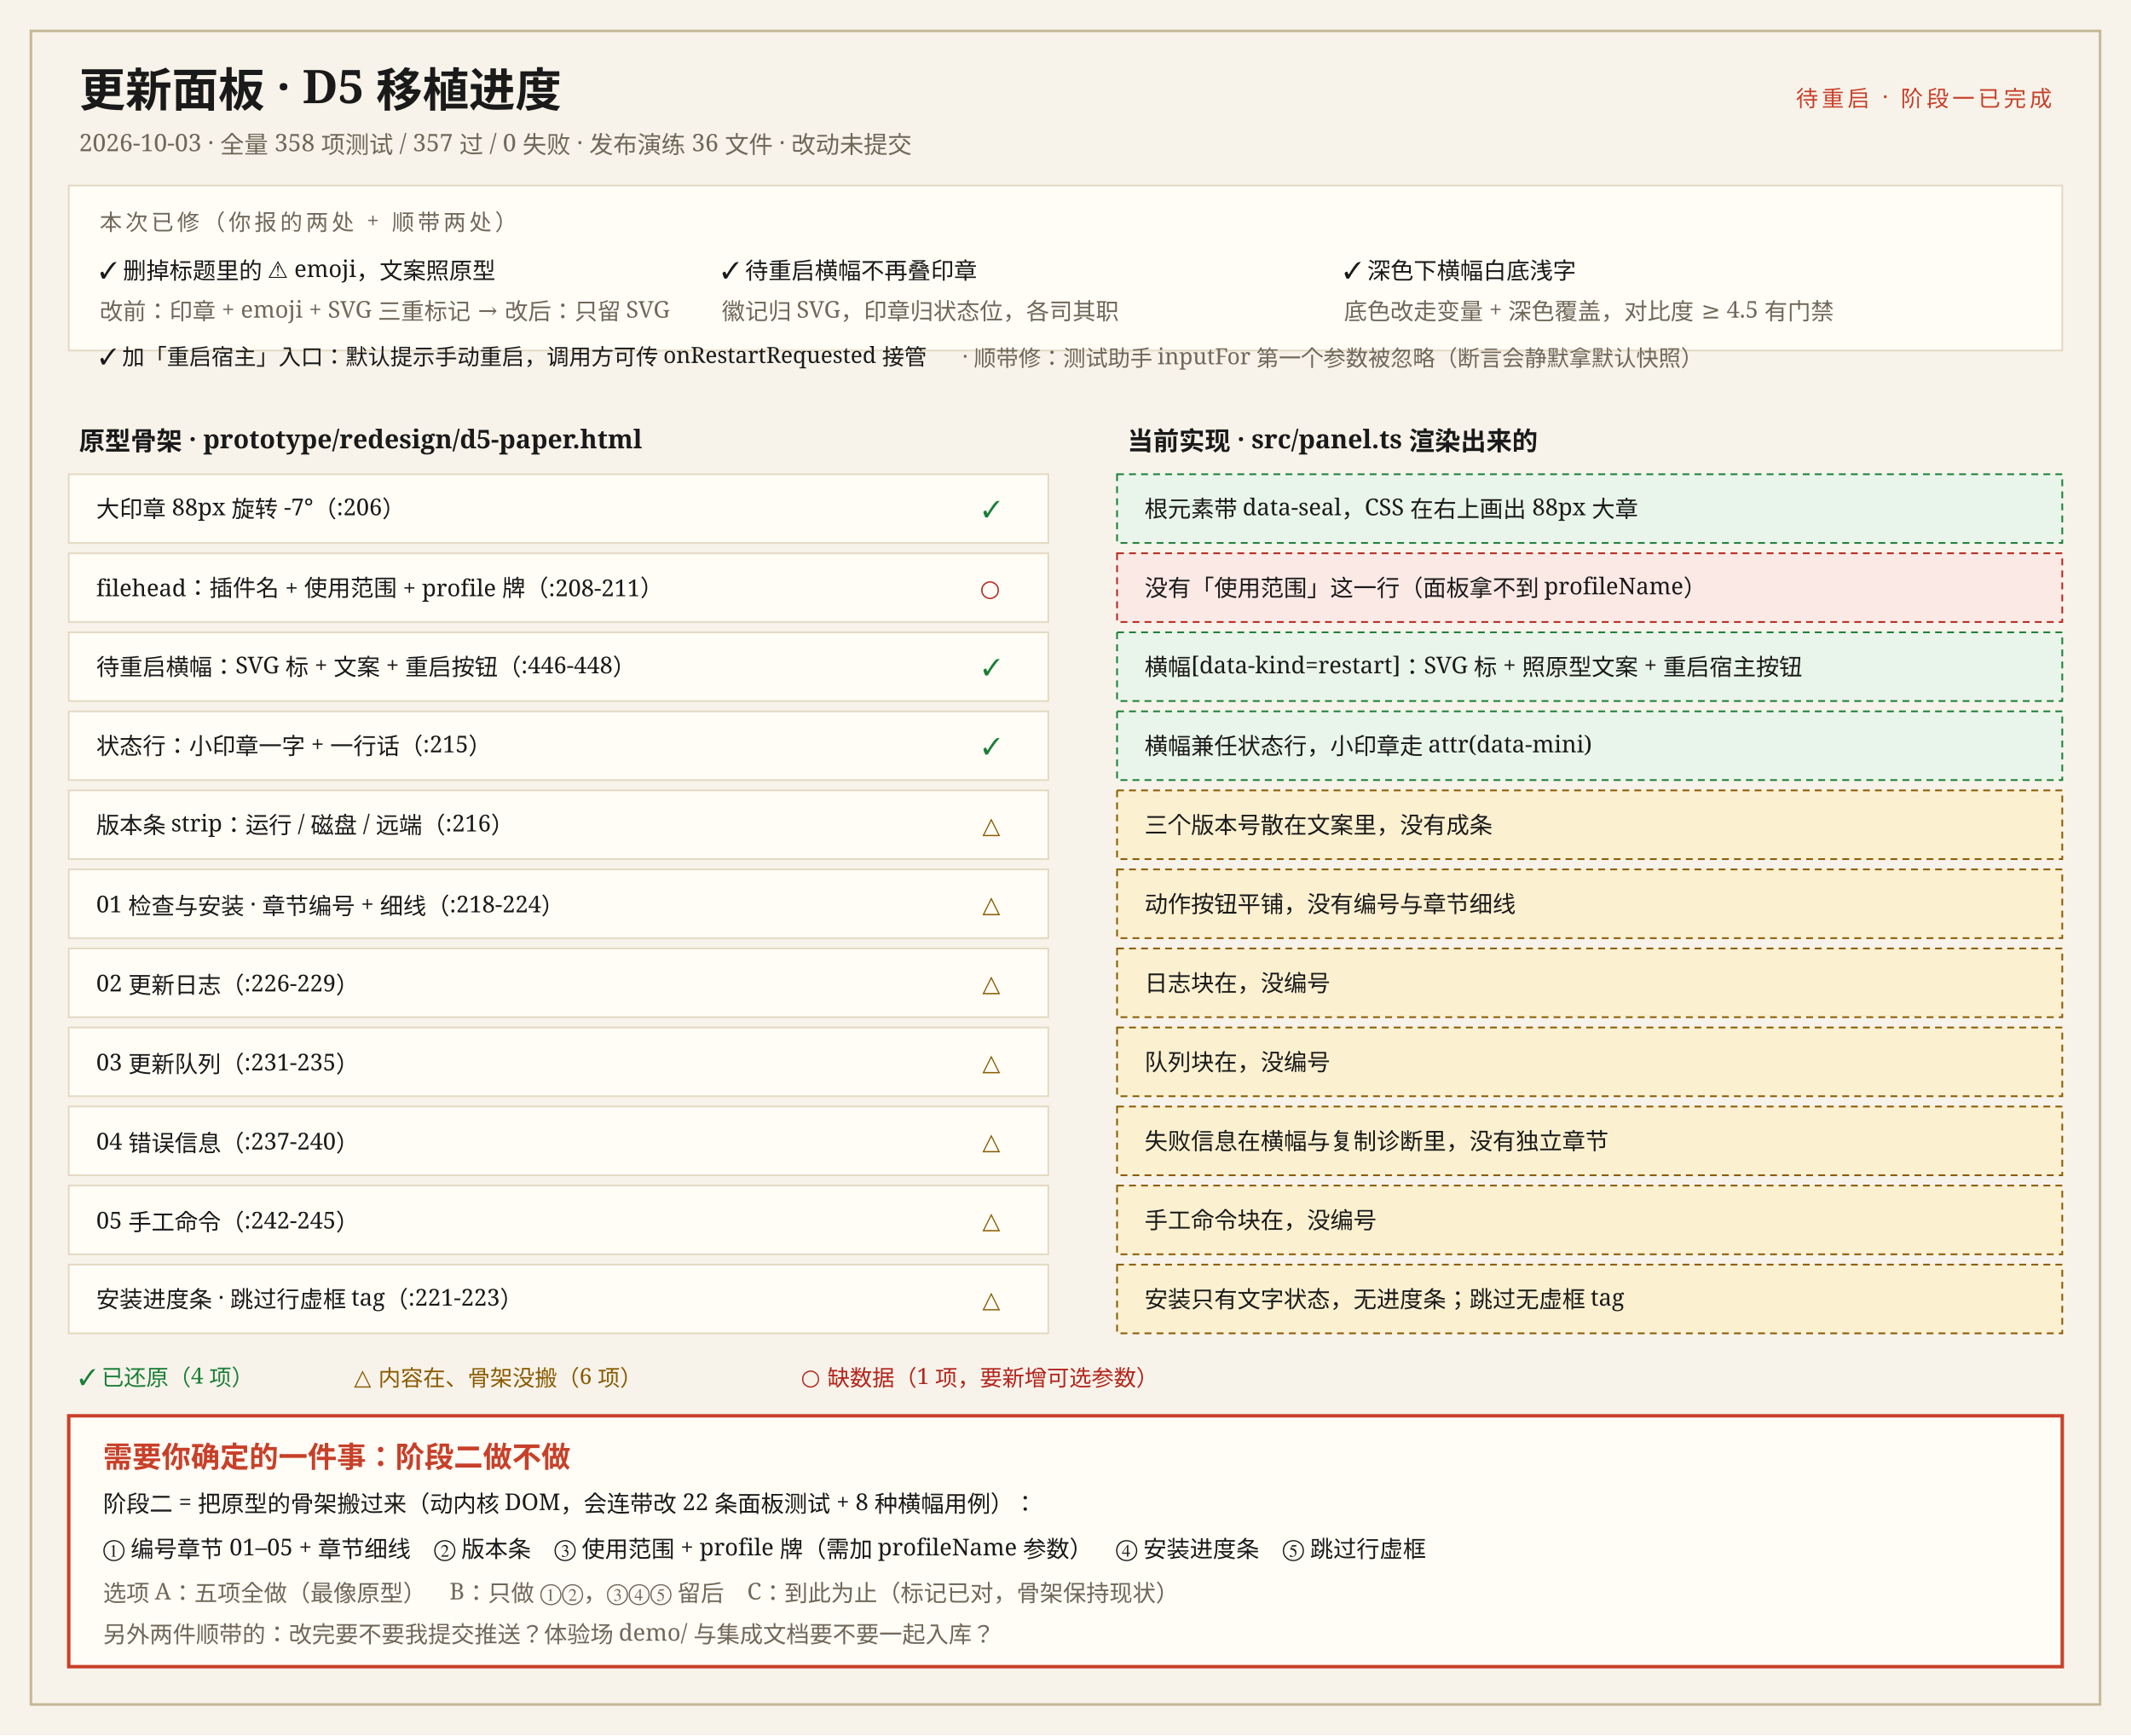
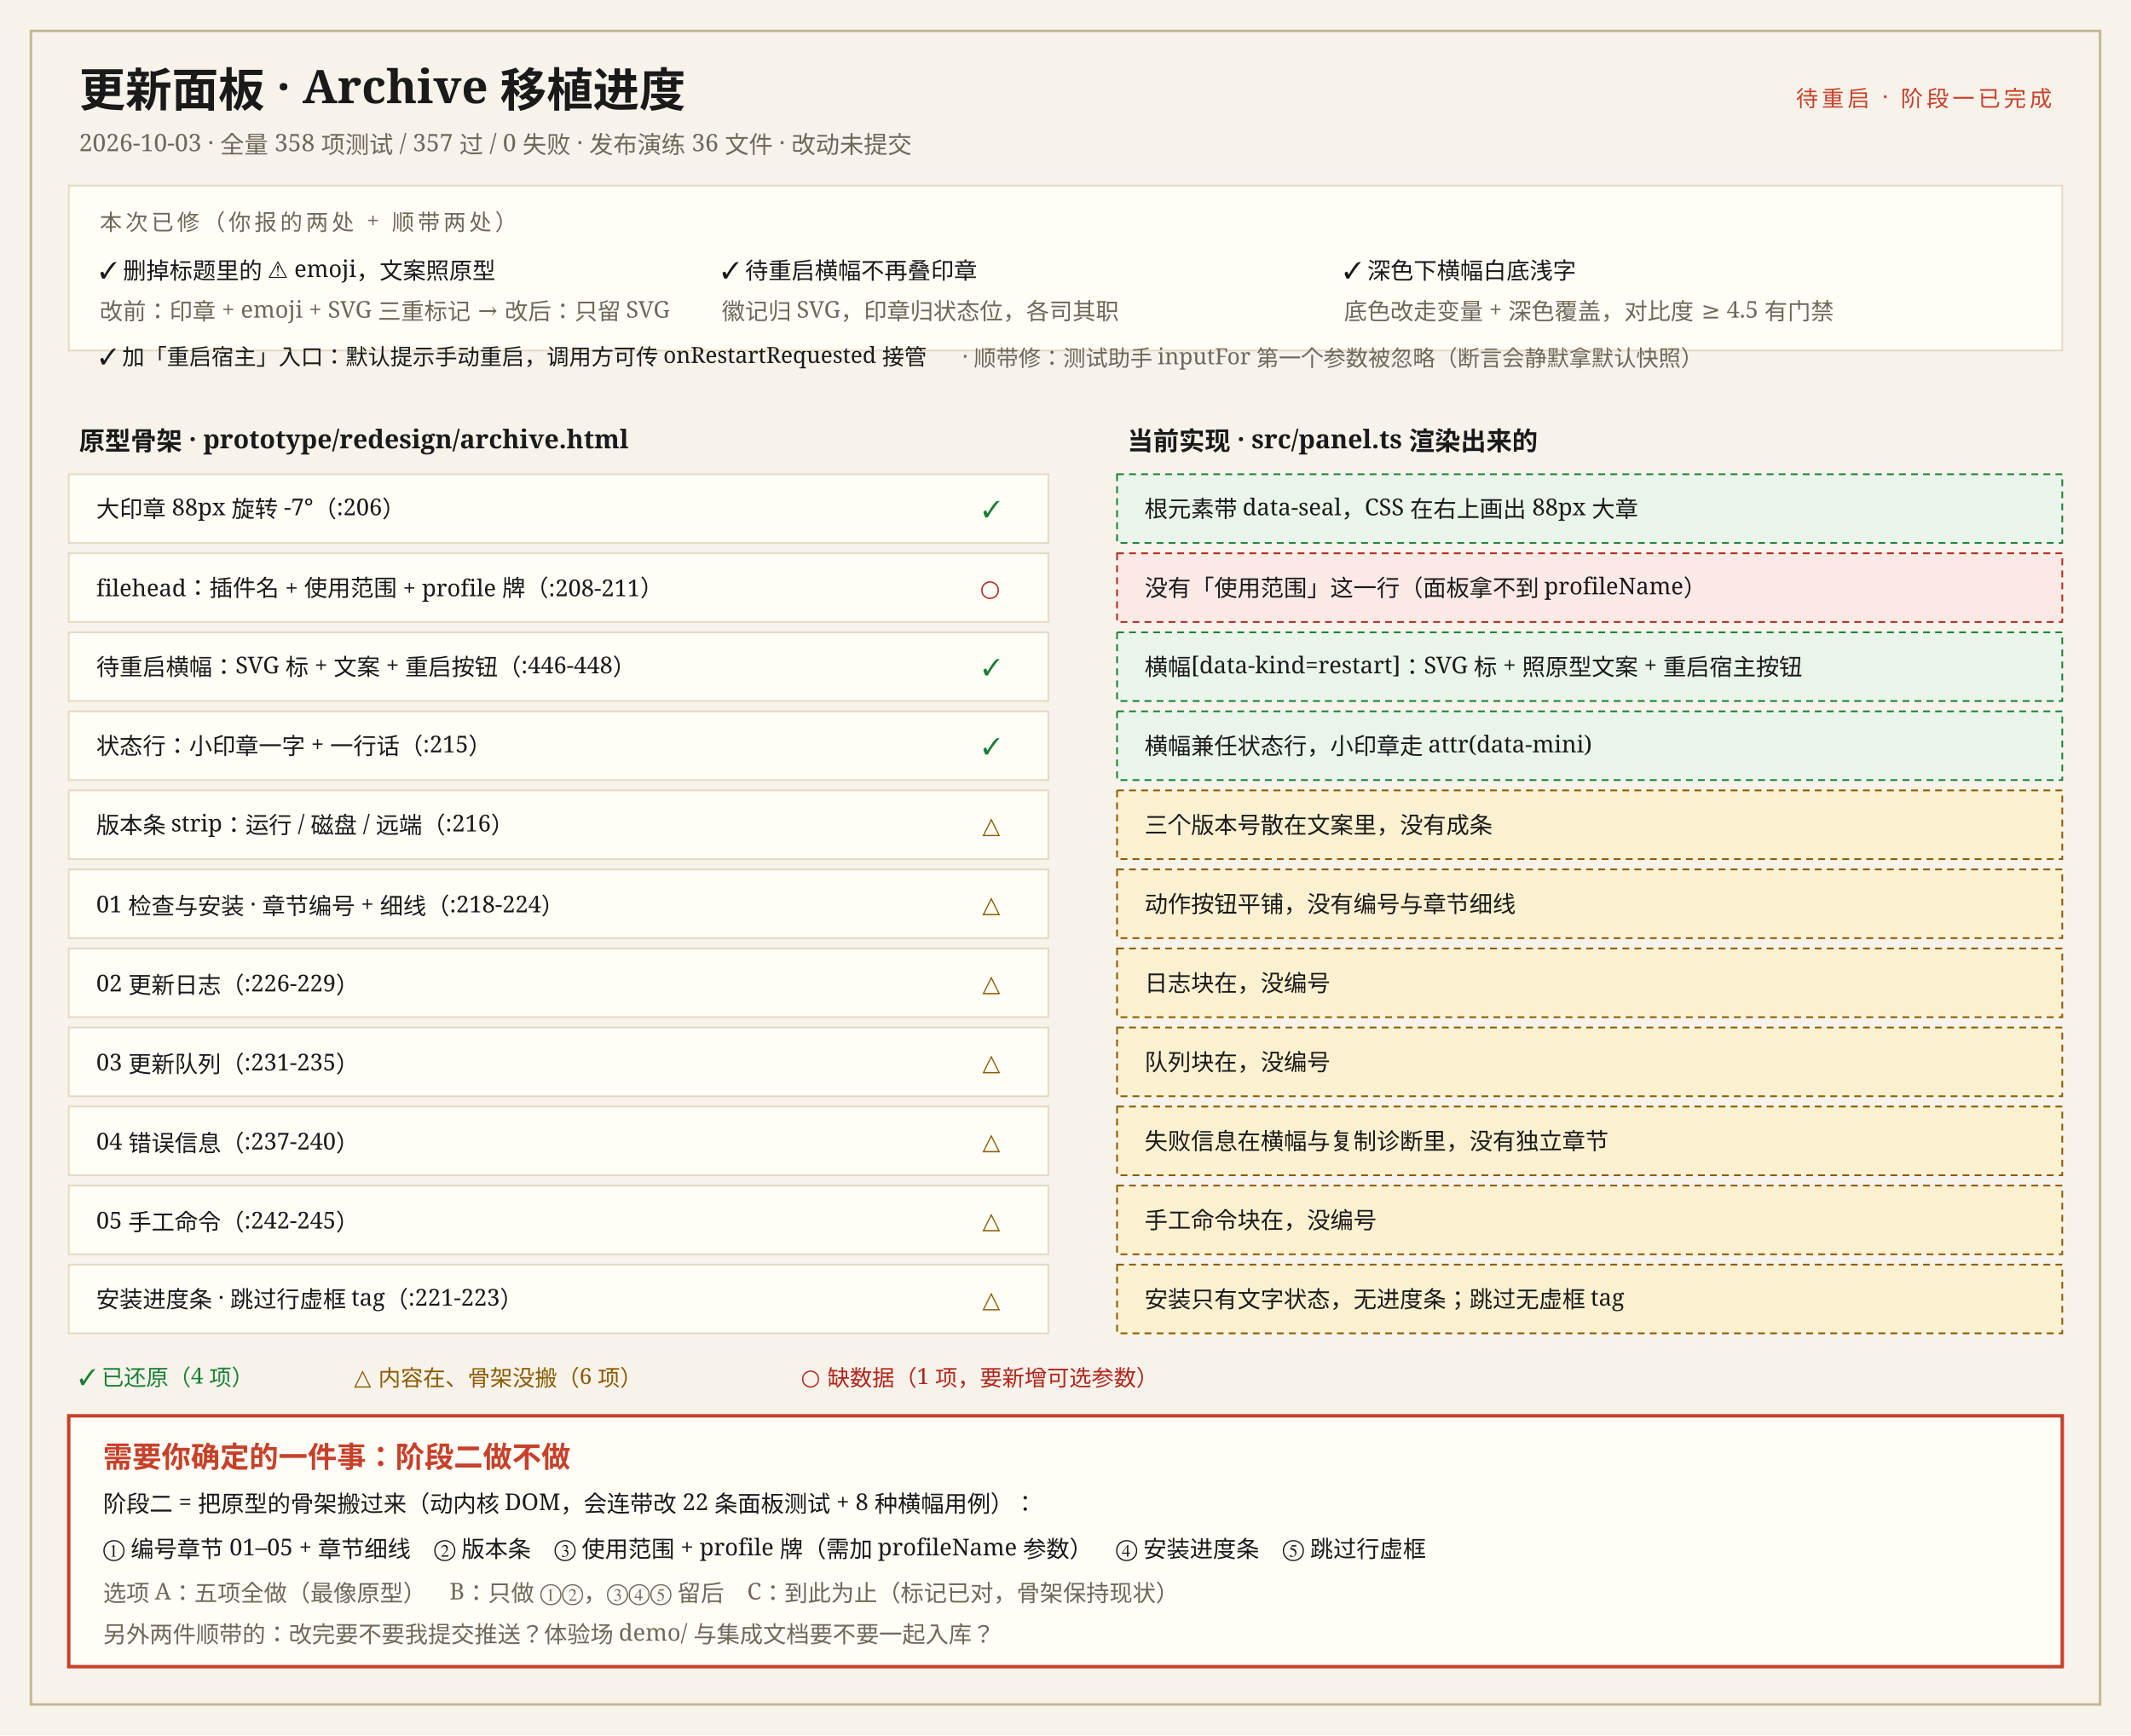
<svg xmlns="http://www.w3.org/2000/svg" width="1240" height="1010" viewBox="0 0 1240 1010" font-family="Georgia,'Songti SC','SimSun',serif">
  <rect width="1240" height="1010" fill="#f7f3ea" />
  <rect x="18" y="18" width="1204" height="974" fill="none" stroke="#c4b896" stroke-width="1.5" />
-   <text x="46" y="62" font-size="27" font-weight="700" fill="#1a1a1a">更新面板 · D5 移植进度</text>
+   <text x="46" y="62" font-size="27" font-weight="700" fill="#1a1a1a">更新面板 · Archive 移植进度</text>
  <text x="46" y="88" font-size="14" fill="#6f675a">2026-10-03 · 全量 358 项测试 / 357 过 / 0 失败 · 发布演练 36 文件 · 改动未提交</text>
  <text x="1194" y="62" font-size="13" fill="#c8402a" text-anchor="end" letter-spacing="2">待重启 · 阶段一已完成</text>
  <rect x="40" y="108" width="1160" height="96" fill="#fffdf6" stroke="#e3d9c4" />
  <text x="58" y="134" font-size="13" letter-spacing="2" fill="#6f675a">本次已修（你报的两处 + 顺带两处）</text>
  <g font-size="13.5" fill="#1a1a1a">
    <text x="58" y="162">✓ 删掉标题里的 ⚠️ emoji，文案照原型</text>
    <text x="58" y="186" fill="#6f675a">  改前：印章 + emoji + SVG 三重标记 → 改后：只留 SVG</text>
    <text x="420" y="162">✓ 待重启横幅不再叠印章</text>
    <text x="420" y="186" fill="#6f675a">  徽记归 SVG，印章归状态位，各司其职</text>
    <text x="782" y="162">✓ 深色下横幅白底浅字</text>
    <text x="782" y="186" fill="#6f675a">  底色改走变量 + 深色覆盖，对比度 ≥ 4.5 有门禁</text>
  </g>
  <text x="58" y="212" font-size="13" fill="#1a1a1a">✓ 加「重启宿主」入口：默认提示手动重启，调用方可传 onRestartRequested 接管</text>
  <text x="560" y="212" font-size="13" fill="#6f675a">· 顺带修：测试助手 inputFor 第一个参数被忽略（断言会静默拿默认快照）</text>
-   <text x="46" y="262" font-size="15" font-weight="700" fill="#1a1a1a">原型骨架 · prototype/redesign/d5-paper.html</text>
+   <text x="46" y="262" font-size="15" font-weight="700" fill="#1a1a1a">原型骨架 · prototype/redesign/archive.html</text>
  <text x="656" y="262" font-size="15" font-weight="700" fill="#1a1a1a">当前实现 · src/panel.ts 渲染出来的</text>
  <g font-size="13.5">
    <rect x="40" y="276" width="570" height="40" fill="#fffdf6" stroke="#e3d9c4" />
    <text x="56" y="301" fill="#1a1a1a">大印章 88px 旋转 -7°（:206）</text>
    <text x="582" y="301" fill="#1a7f37" text-anchor="end">✓</text>
    <rect x="40" y="322" width="570" height="40" fill="#fffdf6" stroke="#e3d9c4" />
    <text x="56" y="347" fill="#1a1a1a">filehead：插件名 + 使用范围 + profile 牌（:208-211）</text>
    <text x="582" y="347" fill="#b3261e" text-anchor="end">○</text>
    <rect x="40" y="368" width="570" height="40" fill="#fffdf6" stroke="#e3d9c4" />
    <text x="56" y="393" fill="#1a1a1a">待重启横幅：SVG 标 + 文案 + 重启按钮（:446-448）</text>
    <text x="582" y="393" fill="#1a7f37" text-anchor="end">✓</text>
    <rect x="40" y="414" width="570" height="40" fill="#fffdf6" stroke="#e3d9c4" />
    <text x="56" y="439" fill="#1a1a1a">状态行：小印章一字 + 一行话（:215）</text>
    <text x="582" y="439" fill="#1a7f37" text-anchor="end">✓</text>
    <rect x="40" y="460" width="570" height="40" fill="#fffdf6" stroke="#e3d9c4" />
    <text x="56" y="485" fill="#1a1a1a">版本条 strip：运行 / 磁盘 / 远端（:216）</text>
    <text x="582" y="485" fill="#8a5a00" text-anchor="end">△</text>
    <rect x="40" y="506" width="570" height="40" fill="#fffdf6" stroke="#e3d9c4" />
    <text x="56" y="531" fill="#1a1a1a">01 检查与安装 · 章节编号 + 细线（:218-224）</text>
    <text x="582" y="531" fill="#8a5a00" text-anchor="end">△</text>
    <rect x="40" y="552" width="570" height="40" fill="#fffdf6" stroke="#e3d9c4" />
    <text x="56" y="577" fill="#1a1a1a">02 更新日志（:226-229）</text>
    <text x="582" y="577" fill="#8a5a00" text-anchor="end">△</text>
    <rect x="40" y="598" width="570" height="40" fill="#fffdf6" stroke="#e3d9c4" />
    <text x="56" y="623" fill="#1a1a1a">03 更新队列（:231-235）</text>
    <text x="582" y="623" fill="#8a5a00" text-anchor="end">△</text>
    <rect x="40" y="644" width="570" height="40" fill="#fffdf6" stroke="#e3d9c4" />
    <text x="56" y="669" fill="#1a1a1a">04 错误信息（:237-240）</text>
    <text x="582" y="669" fill="#8a5a00" text-anchor="end">△</text>
    <rect x="40" y="690" width="570" height="40" fill="#fffdf6" stroke="#e3d9c4" />
    <text x="56" y="715" fill="#1a1a1a">05 手工命令（:242-245）</text>
    <text x="582" y="715" fill="#8a5a00" text-anchor="end">△</text>
    <rect x="40" y="736" width="570" height="40" fill="#fffdf6" stroke="#e3d9c4" />
    <text x="56" y="761" fill="#1a1a1a">安装进度条 · 跳过行虚框 tag（:221-223）</text>
    <text x="582" y="761" fill="#8a5a00" text-anchor="end">△</text>
  </g>
  <g font-size="13.5">
    <rect x="650" y="276" width="550" height="40" fill="#e9f4ea" stroke="#1a7f37" stroke-dasharray="4 3" />
    <text x="666" y="301" fill="#1a1a1a">根元素带 data-seal，CSS 在右上画出 88px 大章</text>
    <rect x="650" y="322" width="550" height="40" fill="#fbe9e5" stroke="#b3261e" stroke-dasharray="4 3" />
    <text x="666" y="347" fill="#1a1a1a">没有「使用范围」这一行（面板拿不到 profileName）</text>
    <rect x="650" y="368" width="550" height="40" fill="#e9f4ea" stroke="#1a7f37" stroke-dasharray="4 3" />
    <text x="666" y="393" fill="#1a1a1a">横幅[data-kind=restart]：SVG 标 + 照原型文案 + 重启宿主按钮</text>
    <rect x="650" y="414" width="550" height="40" fill="#e9f4ea" stroke="#1a7f37" stroke-dasharray="4 3" />
    <text x="666" y="439" fill="#1a1a1a">横幅兼任状态行，小印章走 attr(data-mini)</text>
    <rect x="650" y="460" width="550" height="40" fill="#fbf0d0" stroke="#8a5a00" stroke-dasharray="4 3" />
    <text x="666" y="485" fill="#1a1a1a">三个版本号散在文案里，没有成条</text>
    <rect x="650" y="506" width="550" height="40" fill="#fbf0d0" stroke="#8a5a00" stroke-dasharray="4 3" />
    <text x="666" y="531" fill="#1a1a1a">动作按钮平铺，没有编号与章节细线</text>
    <rect x="650" y="552" width="550" height="40" fill="#fbf0d0" stroke="#8a5a00" stroke-dasharray="4 3" />
    <text x="666" y="577" fill="#1a1a1a">日志块在，没编号</text>
    <rect x="650" y="598" width="550" height="40" fill="#fbf0d0" stroke="#8a5a00" stroke-dasharray="4 3" />
    <text x="666" y="623" fill="#1a1a1a">队列块在，没编号</text>
    <rect x="650" y="644" width="550" height="40" fill="#fbf0d0" stroke="#8a5a00" stroke-dasharray="4 3" />
    <text x="666" y="669" fill="#1a1a1a">失败信息在横幅与复制诊断里，没有独立章节</text>
    <rect x="650" y="690" width="550" height="40" fill="#fbf0d0" stroke="#8a5a00" stroke-dasharray="4 3" />
    <text x="666" y="715" fill="#1a1a1a">手工命令块在，没编号</text>
    <rect x="650" y="736" width="550" height="40" fill="#fbf0d0" stroke="#8a5a00" stroke-dasharray="4 3" />
    <text x="666" y="761" fill="#1a1a1a">安装只有文字状态，无进度条；跳过无虚框 tag</text>
  </g>
  <text x="46" y="806" font-size="13" fill="#1a7f37">✓ 已还原（4 项）</text>
  <text x="206" y="806" font-size="13" fill="#8a5a00">△ 内容在、骨架没搬（6 项）</text>
  <text x="466" y="806" font-size="13" fill="#b3261e">○ 缺数据（1 项，要新增可选参数）</text>
  <rect x="40" y="824" width="1160" height="146" fill="#fffdf6" stroke="#c8402a" stroke-width="2" />
  <text x="60" y="854" font-size="17" font-weight="700" fill="#c8402a">需要你确定的一件事：阶段二做不做</text>
  <text x="60" y="880" font-size="13.5" fill="#1a1a1a">阶段二 = 把原型的骨架搬过来（动内核 DOM，会连带改 22 条面板测试 + 8 种横幅用例）：</text>
  <text x="60" y="906" font-size="13.5" fill="#1a1a1a">① 编号章节 01–05 + 章节细线　② 版本条　③ 使用范围 + profile 牌（需加 profileName 参数）　④ 安装进度条　⑤ 跳过行虚框</text>
  <text x="60" y="932" font-size="13.5" fill="#6f675a">选项 A：五项全做（最像原型）　B：只做 ①②，③④⑤ 留后　C：到此为止（标记已对，骨架保持现状）</text>
  <text x="60" y="956" font-size="13.5" fill="#6f675a">另外两件顺带的：改完要不要我提交推送？体验场 demo/ 与集成文档要不要一起入库？</text>
</svg>
